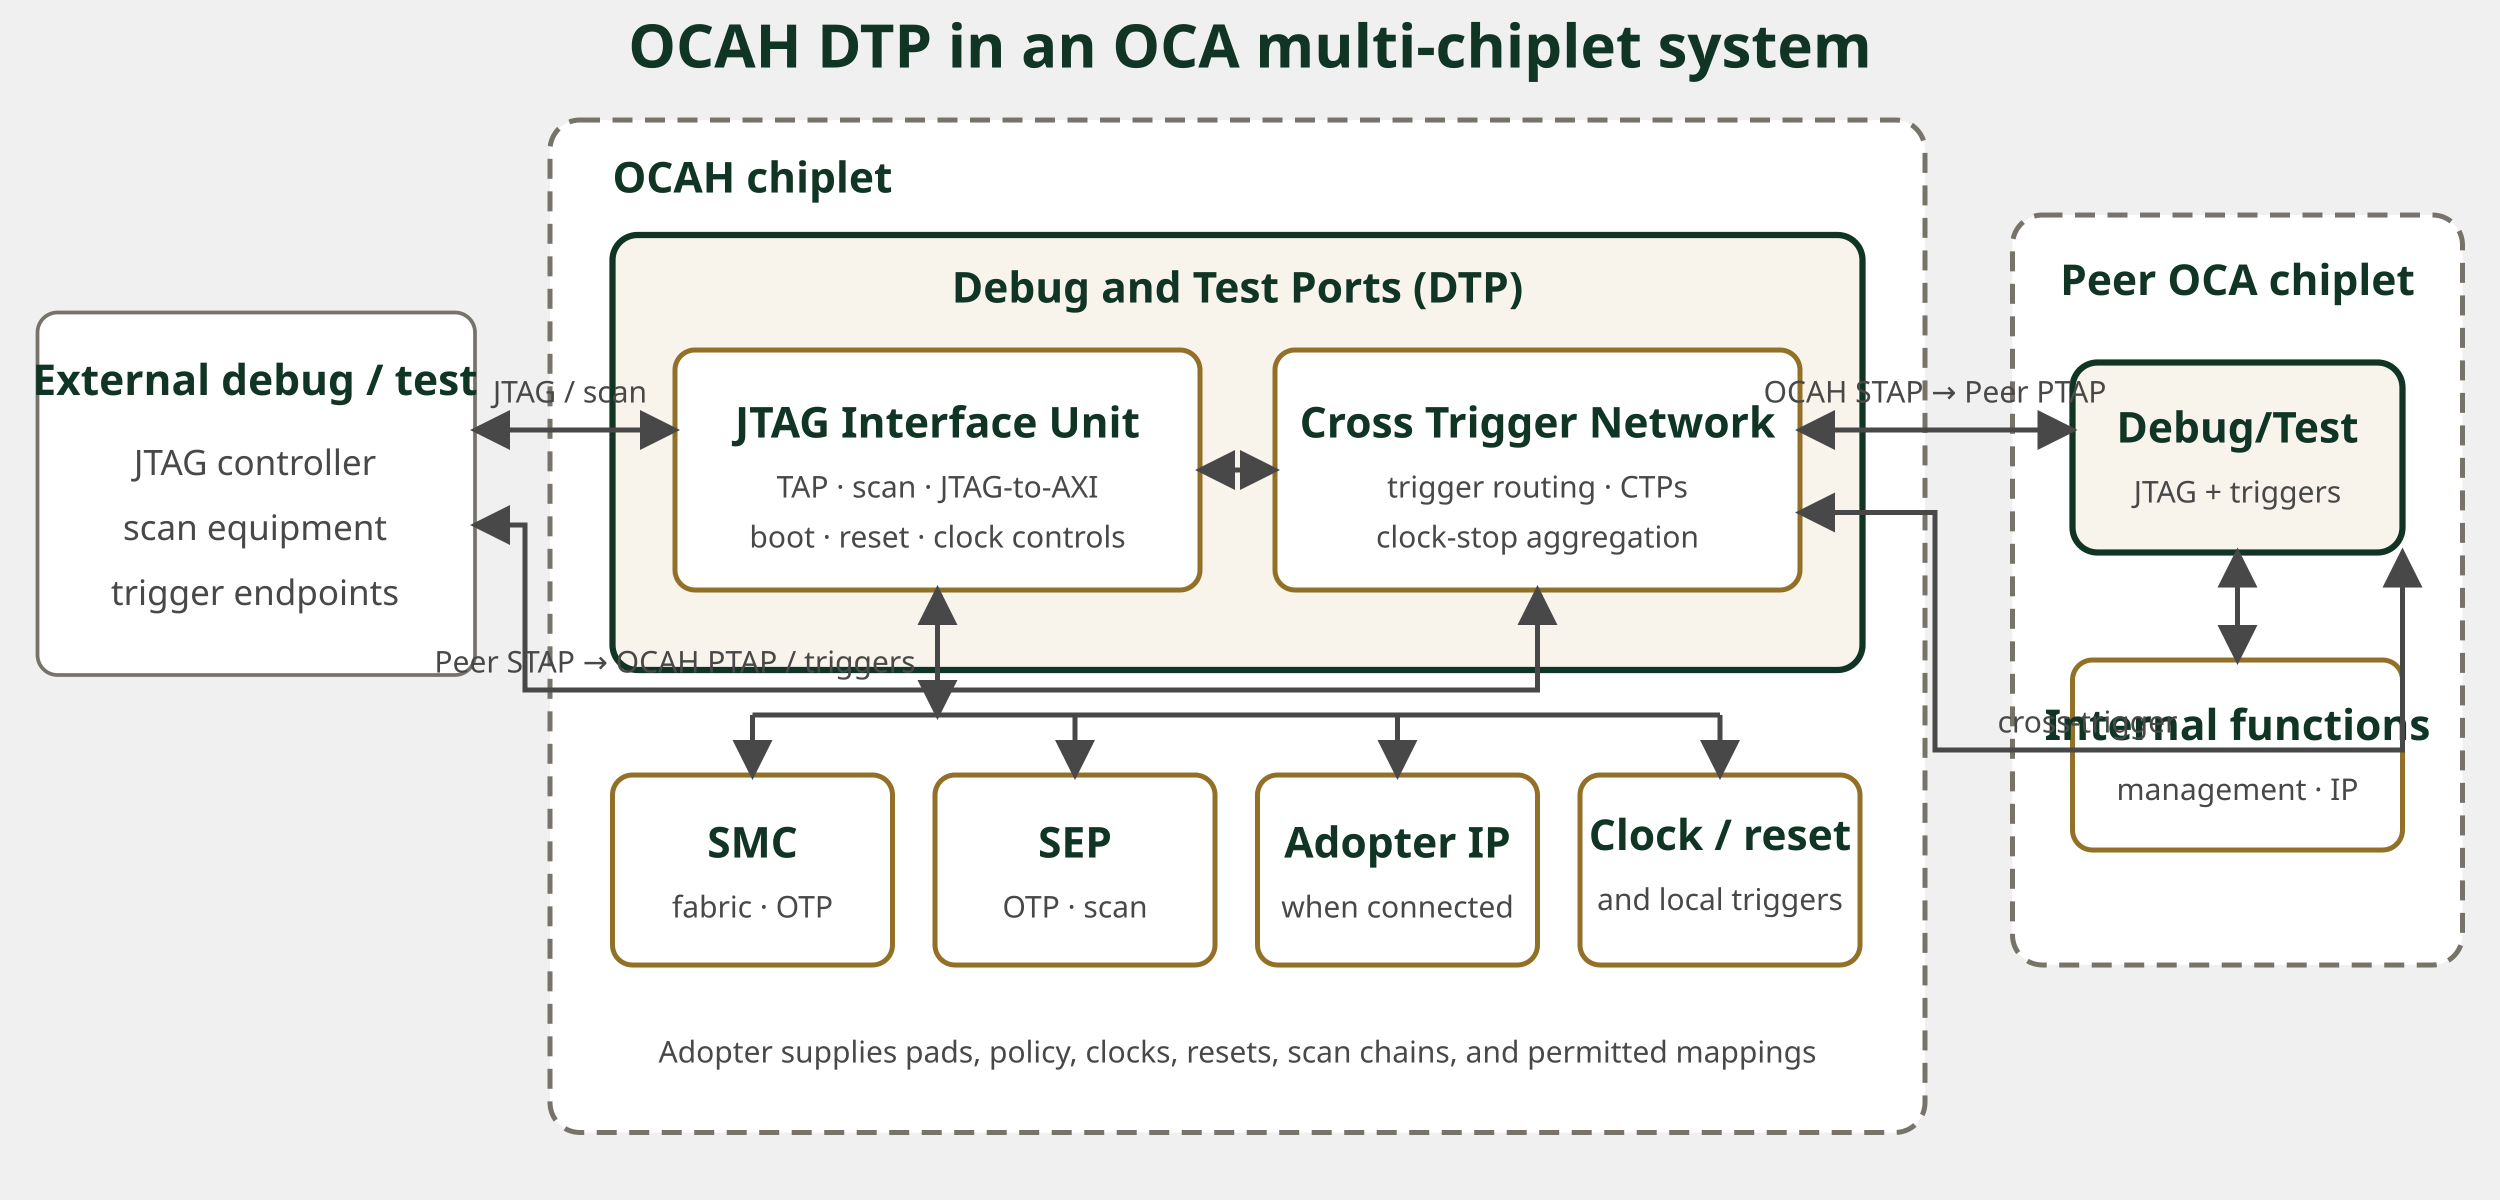
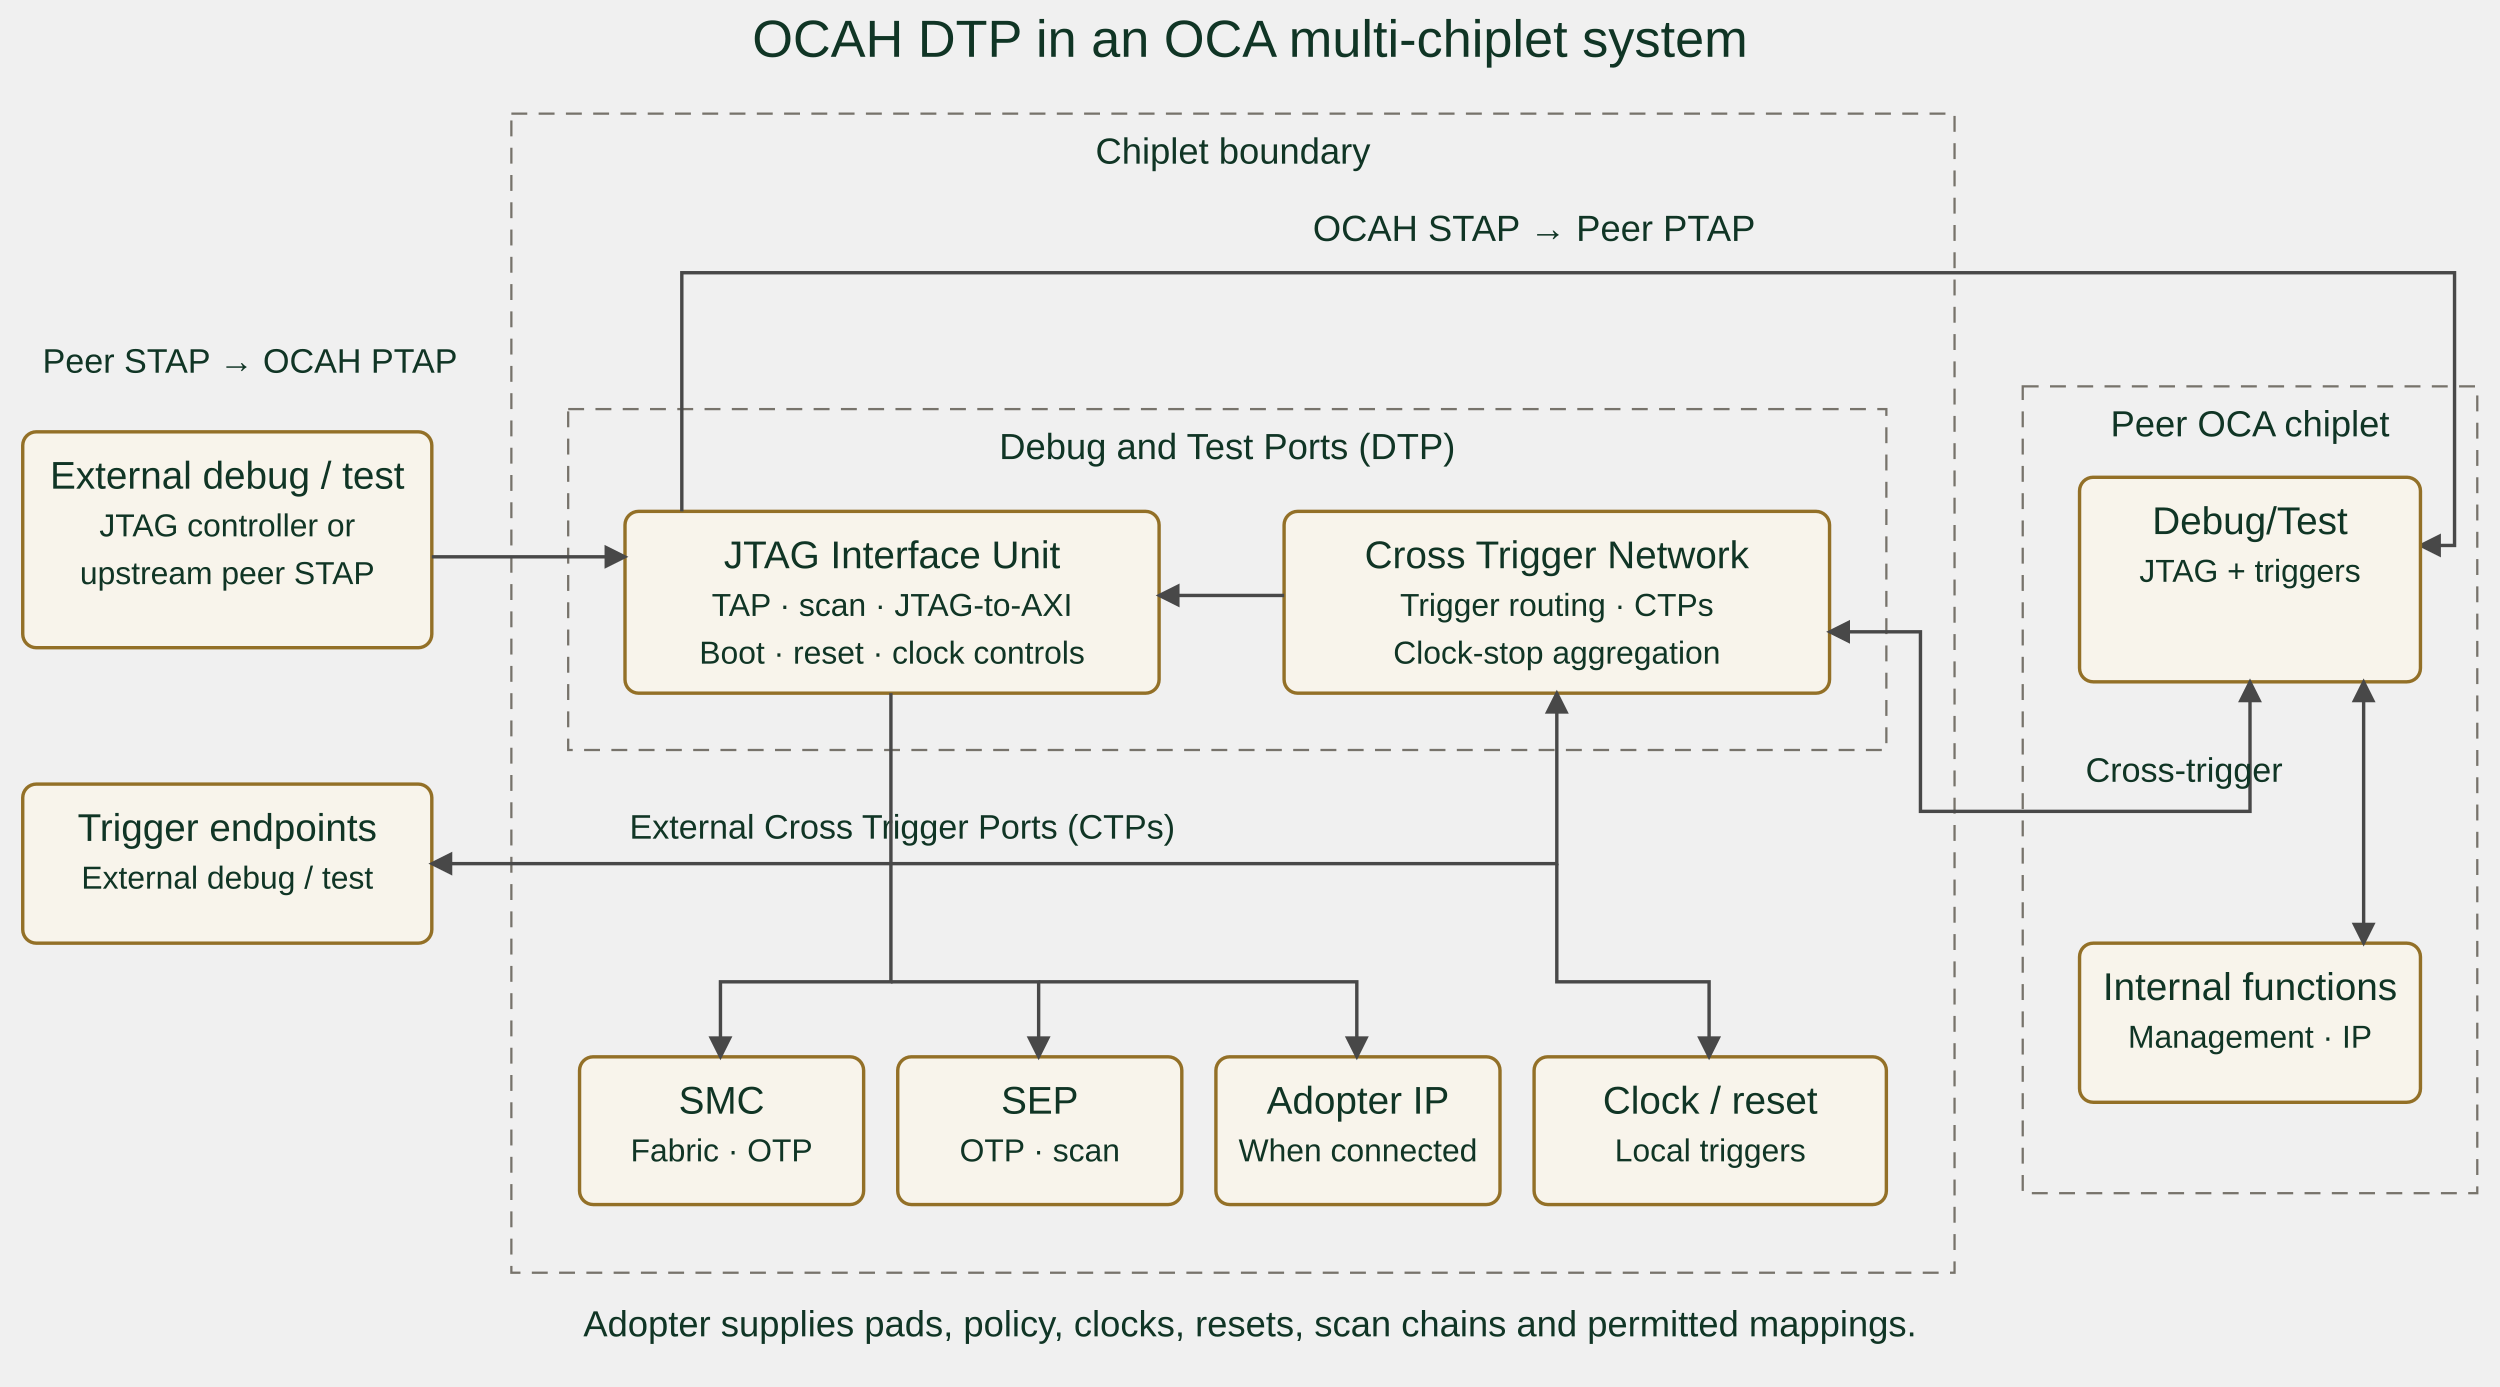
- <svg xmlns="http://www.w3.org/2000/svg" width="1000" height="480" viewBox="0 0 1000 480">
+ <svg xmlns="http://www.w3.org/2000/svg" width="1100" height="610" viewBox="0 0 1100 610">
  <defs>
-     <marker id="arrow" markerWidth="8" markerHeight="8" refX="7" refY="4" orient="auto">
-       <path d="M0,0 L8,4 L0,8 z" fill="#484848" />
+     <marker id="end" markerWidth="7" markerHeight="7" refX="6" refY="3.5" orient="auto">
+       <path d="M0 0 L7 3.5 L0 7 Z" fill="#484848" />
    </marker>
-     <marker id="arrow-start" markerWidth="8" markerHeight="8" refX="1" refY="4" orient="auto">
-       <path d="M8,0 L0,4 L8,8 z" fill="#484848" />
+     <marker id="start" markerWidth="7" markerHeight="7" refX="1" refY="3.5" orient="auto">
+       <path d="M7 0 L0 3.5 L7 7 Z" fill="#484848" />
    </marker>
-     <style>
-       .title { font: 700 24px sans-serif; fill: #103525; }
-       .label { font: 700 17px sans-serif; fill: #103525; }
-       .text { font: 14px sans-serif; fill: #484848; }
-       .small { font: 12px sans-serif; fill: #484848; }
-       .chiplet { fill: #ffffff; stroke: #77736b; stroke-width: 2; stroke-dasharray: 8 5; rx: 12; }
-       .dtp { fill: #f8f4eb; stroke: #103525; stroke-width: 2.5; rx: 10; }
-       .core { fill: #ffffff; stroke: #937027; stroke-width: 2; rx: 8; }
-       .external { fill: #ffffff; stroke: #77736b; stroke-width: 1.5; rx: 8; }
-       .line { fill: none; stroke: #484848; stroke-width: 2; marker-end: url(#arrow); }
-       .both { fill: none; stroke: #484848; stroke-width: 2; marker-start: url(#arrow-start); marker-end: url(#arrow); }
-       .bus { fill: none; stroke: #484848; stroke-width: 2; }
-     </style>
  </defs>
-   <text class="title" x="500" y="27" text-anchor="middle">OCAH DTP in an OCA multi-chiplet system</text>
-   <rect class="external" x="15" y="125" width="175" height="145" />
-   <text class="label" x="102" y="158" text-anchor="middle">External debug / test</text>
-   <text class="text" x="102" y="190" text-anchor="middle">JTAG controller</text>
-   <text class="text" x="102" y="216" text-anchor="middle">scan equipment</text>
-   <text class="text" x="102" y="242" text-anchor="middle">trigger endpoints</text>
-   <rect class="chiplet" x="220" y="48" width="550" height="405" />
-   <text class="label" x="245" y="77">OCAH chiplet</text>
-   <rect class="dtp" x="245" y="94" width="500" height="174" />
-   <text class="label" x="495" y="121" text-anchor="middle">Debug and Test Ports (DTP)</text>
-   <rect class="core" x="270" y="140" width="210" height="96" />
-   <text class="label" x="375" y="175" text-anchor="middle">JTAG Interface Unit</text>
-   <text class="small" x="375" y="199" text-anchor="middle">TAP · scan · JTAG-to-AXI</text>
-   <text class="small" x="375" y="219" text-anchor="middle">boot · reset · clock controls</text>
-   <rect class="core" x="510" y="140" width="210" height="96" />
-   <text class="label" x="615" y="175" text-anchor="middle">Cross Trigger Network</text>
-   <text class="small" x="615" y="199" text-anchor="middle">trigger routing · CTPs</text>
-   <text class="small" x="615" y="219" text-anchor="middle">clock-stop aggregation</text>
-   <rect class="core" x="245" y="310" width="112" height="76" />
-   <text class="label" x="301" y="343" text-anchor="middle">SMC</text>
-   <text class="small" x="301" y="367" text-anchor="middle">fabric · OTP</text>
-   <rect class="core" x="374" y="310" width="112" height="76" />
-   <text class="label" x="430" y="343" text-anchor="middle">SEP</text>
-   <text class="small" x="430" y="367" text-anchor="middle">OTP · scan</text>
-   <rect class="core" x="503" y="310" width="112" height="76" />
-   <text class="label" x="559" y="343" text-anchor="middle">Adopter IP</text>
-   <text class="small" x="559" y="367" text-anchor="middle">when connected</text>
-   <rect class="core" x="632" y="310" width="112" height="76" />
-   <text class="label" x="688" y="340" text-anchor="middle">Clock / reset</text>
-   <text class="small" x="688" y="364" text-anchor="middle">and local triggers</text>
-   <text class="small" x="495" y="425" text-anchor="middle">Adopter supplies pads, policy, clocks, resets, scan chains, and permitted mappings</text>
-   <rect class="chiplet" x="805" y="86" width="180" height="300" />
-   <text class="label" x="895" y="118" text-anchor="middle">Peer OCA chiplet</text>
-   <rect class="dtp" x="829" y="145" width="132" height="76" />
-   <text class="label" x="895" y="177" text-anchor="middle">Debug/Test</text>
-   <text class="small" x="895" y="201" text-anchor="middle">JTAG + triggers</text>
-   <rect class="core" x="829" y="264" width="132" height="76" />
-   <text class="label" x="895" y="296" text-anchor="middle">Internal functions</text>
-   <text class="small" x="895" y="320" text-anchor="middle">management · IP</text>
-   <path class="both" d="M190 172 H270" />
-   <text class="small" x="228" y="161" text-anchor="middle">JTAG / scan</text>
-   <path class="both" d="M190 210 H210 V276 H615 V236" />
-   <text class="small" x="270" y="269" text-anchor="middle">Peer STAP → OCAH PTAP / triggers</text>
-   <path class="both" d="M720 172 H829" />
-   <text class="small" x="774" y="161" text-anchor="middle">OCAH STAP → Peer PTAP</text>
-   <path class="both" d="M720 205 H774 V300 H961 V221" />
-   <text class="small" x="835" y="293" text-anchor="middle">cross-trigger</text>
-   <path class="both" d="M480 188 H510" />
-   <path class="both" d="M375 236 V286" />
-   <path class="bus" d="M301 286 H688" />
-   <path class="line" d="M301 286 V310" />
-   <path class="line" d="M430 286 V310" />
-   <path class="line" d="M559 286 V310" />
-   <path class="line" d="M688 286 V310" />
-   <path class="both" d="M895 221 V264" />
+   <text x="550" y="25" text-anchor="middle" font-family="Arial, sans-serif" font-size="23" fill="#103525">OCAH DTP in an OCA multi-chiplet system</text>
+   <rect x="225" y="50" width="635" height="510" fill="none" stroke="#77736b" stroke-dasharray="7 5" />
+   <text x="542.5" y="72" text-anchor="middle" font-family="Arial, sans-serif" font-size="16" fill="#103525">Chiplet boundary</text>
+   <rect x="250" y="180" width="580" height="150" fill="none" stroke="#77736b" stroke-dasharray="7 5" />
+   <text x="540" y="202" text-anchor="middle" font-family="Arial, sans-serif" font-size="16" fill="#103525">Debug and Test Ports (DTP)</text>
+   <rect x="275" y="225" width="235" height="80" rx="6" fill="#f8f4eb" stroke="#937027" stroke-width="1.5" />
+   <text x="392.5" y="250" text-anchor="middle" font-family="Arial, sans-serif" font-size="17" fill="#103525">JTAG Interface Unit</text>
+   <text x="392.5" y="271" text-anchor="middle" font-family="Arial, sans-serif" font-size="14" fill="#103525">TAP · scan · JTAG-to-AXI</text>
+   <text x="392.5" y="292" text-anchor="middle" font-family="Arial, sans-serif" font-size="14" fill="#103525">Boot · reset · clock controls</text>
+   <rect x="565" y="225" width="240" height="80" rx="6" fill="#f8f4eb" stroke="#937027" stroke-width="1.5" />
+   <text x="685" y="250" text-anchor="middle" font-family="Arial, sans-serif" font-size="17" fill="#103525">Cross Trigger Network</text>
+   <text x="685" y="271" text-anchor="middle" font-family="Arial, sans-serif" font-size="14" fill="#103525">Trigger routing · CTPs</text>
+   <text x="685" y="292" text-anchor="middle" font-family="Arial, sans-serif" font-size="14" fill="#103525">Clock-stop aggregation</text>
+   <rect x="10" y="190" width="180" height="95" rx="6" fill="#f8f4eb" stroke="#937027" stroke-width="1.5" />
+   <text x="100" y="215" text-anchor="middle" font-family="Arial, sans-serif" font-size="17" fill="#103525">External debug / test</text>
+   <text x="100" y="236" text-anchor="middle" font-family="Arial, sans-serif" font-size="14" fill="#103525">JTAG controller or</text>
+   <text x="100" y="257" text-anchor="middle" font-family="Arial, sans-serif" font-size="14" fill="#103525">upstream peer STAP</text>
+   <path d="M190 245 H275" fill="none" stroke="#484848" stroke-width="1.5" marker-end="url(#end)" />
+   <text x="110" y="164" text-anchor="middle" font-family="Arial, sans-serif" font-size="15" fill="#103525">Peer STAP → OCAH PTAP</text>
+   <path d="M300 225 V120 H1080 V240 H1065" fill="none" stroke="#484848" stroke-width="1.5" marker-end="url(#end)" />
+   <text x="675" y="106" text-anchor="middle" font-family="Arial, sans-serif" font-size="16" fill="#103525">OCAH STAP → Peer PTAP</text>
+   <rect x="890" y="170" width="200" height="355" fill="none" stroke="#77736b" stroke-dasharray="7 5" />
+   <text x="990" y="192" text-anchor="middle" font-family="Arial, sans-serif" font-size="16" fill="#103525">Peer OCA chiplet</text>
+   <rect x="915" y="210" width="150" height="90" rx="6" fill="#f8f4eb" stroke="#937027" stroke-width="1.5" />
+   <text x="990" y="235" text-anchor="middle" font-family="Arial, sans-serif" font-size="17" fill="#103525">Debug/Test</text>
+   <text x="990" y="256" text-anchor="middle" font-family="Arial, sans-serif" font-size="14" fill="#103525">JTAG + triggers</text>
+   <path d="M805 278 H845 V357 H990 V300" fill="none" stroke="#484848" stroke-width="1.5" marker-end="url(#end)" marker-start="url(#start)" />
+   <text x="961" y="344" text-anchor="middle" font-family="Arial, sans-serif" font-size="15" fill="#103525">Cross-trigger</text>
+   <rect x="915" y="415" width="150" height="70" rx="6" fill="#f8f4eb" stroke="#937027" stroke-width="1.5" />
+   <text x="990" y="440" text-anchor="middle" font-family="Arial, sans-serif" font-size="17" fill="#103525">Internal functions</text>
+   <text x="990" y="461" text-anchor="middle" font-family="Arial, sans-serif" font-size="14" fill="#103525">Management · IP</text>
+   <path d="M1040 300 V415" fill="none" stroke="#484848" stroke-width="1.5" marker-end="url(#end)" marker-start="url(#start)" />
+   <path d="M565 262 H510" fill="none" stroke="#484848" stroke-width="1.5" marker-end="url(#end)" />
+   <rect x="10" y="345" width="180" height="70" rx="6" fill="#f8f4eb" stroke="#937027" stroke-width="1.5" />
+   <text x="100" y="370" text-anchor="middle" font-family="Arial, sans-serif" font-size="17" fill="#103525">Trigger endpoints</text>
+   <text x="100" y="391" text-anchor="middle" font-family="Arial, sans-serif" font-size="14" fill="#103525">External debug / test</text>
+   <path d="M190 380 H685 V305" fill="none" stroke="#484848" stroke-width="1.5" marker-end="url(#end)" marker-start="url(#start)" />
+   <text x="397" y="369" text-anchor="middle" font-family="Arial, sans-serif" font-size="15" fill="#103525">External Cross Trigger Ports (CTPs)</text>
+   <rect x="255" y="465" width="125" height="65" rx="6" fill="#f8f4eb" stroke="#937027" stroke-width="1.5" />
+   <text x="317.5" y="490" text-anchor="middle" font-family="Arial, sans-serif" font-size="17" fill="#103525">SMC</text>
+   <text x="317.5" y="511" text-anchor="middle" font-family="Arial, sans-serif" font-size="14" fill="#103525">Fabric · OTP</text>
+   <rect x="395" y="465" width="125" height="65" rx="6" fill="#f8f4eb" stroke="#937027" stroke-width="1.5" />
+   <text x="457.5" y="490" text-anchor="middle" font-family="Arial, sans-serif" font-size="17" fill="#103525">SEP</text>
+   <text x="457.5" y="511" text-anchor="middle" font-family="Arial, sans-serif" font-size="14" fill="#103525">OTP · scan</text>
+   <rect x="535" y="465" width="125" height="65" rx="6" fill="#f8f4eb" stroke="#937027" stroke-width="1.5" />
+   <text x="597.5" y="490" text-anchor="middle" font-family="Arial, sans-serif" font-size="17" fill="#103525">Adopter IP</text>
+   <text x="597.5" y="511" text-anchor="middle" font-family="Arial, sans-serif" font-size="14" fill="#103525">When connected</text>
+   <rect x="675" y="465" width="155" height="65" rx="6" fill="#f8f4eb" stroke="#937027" stroke-width="1.5" />
+   <text x="752.5" y="490" text-anchor="middle" font-family="Arial, sans-serif" font-size="17" fill="#103525">Clock / reset</text>
+   <text x="752.5" y="511" text-anchor="middle" font-family="Arial, sans-serif" font-size="14" fill="#103525">Local triggers</text>
+   <path d="M392 305 V432 H317 V465" fill="none" stroke="#484848" stroke-width="1.5" marker-end="url(#end)" />
+   <path d="M392 432 H457 V465" fill="none" stroke="#484848" stroke-width="1.5" marker-end="url(#end)" />
+   <path d="M457 432 H597 V465" fill="none" stroke="#484848" stroke-width="1.5" marker-end="url(#end)" />
+   <path d="M685 380 V432 H752 V465" fill="none" stroke="#484848" stroke-width="1.5" marker-end="url(#end)" />
+   <text x="550" y="588" text-anchor="middle" font-family="Arial, sans-serif" font-size="16" fill="#103525">Adopter supplies pads, policy, clocks, resets, scan chains and permitted mappings.</text>
</svg>
